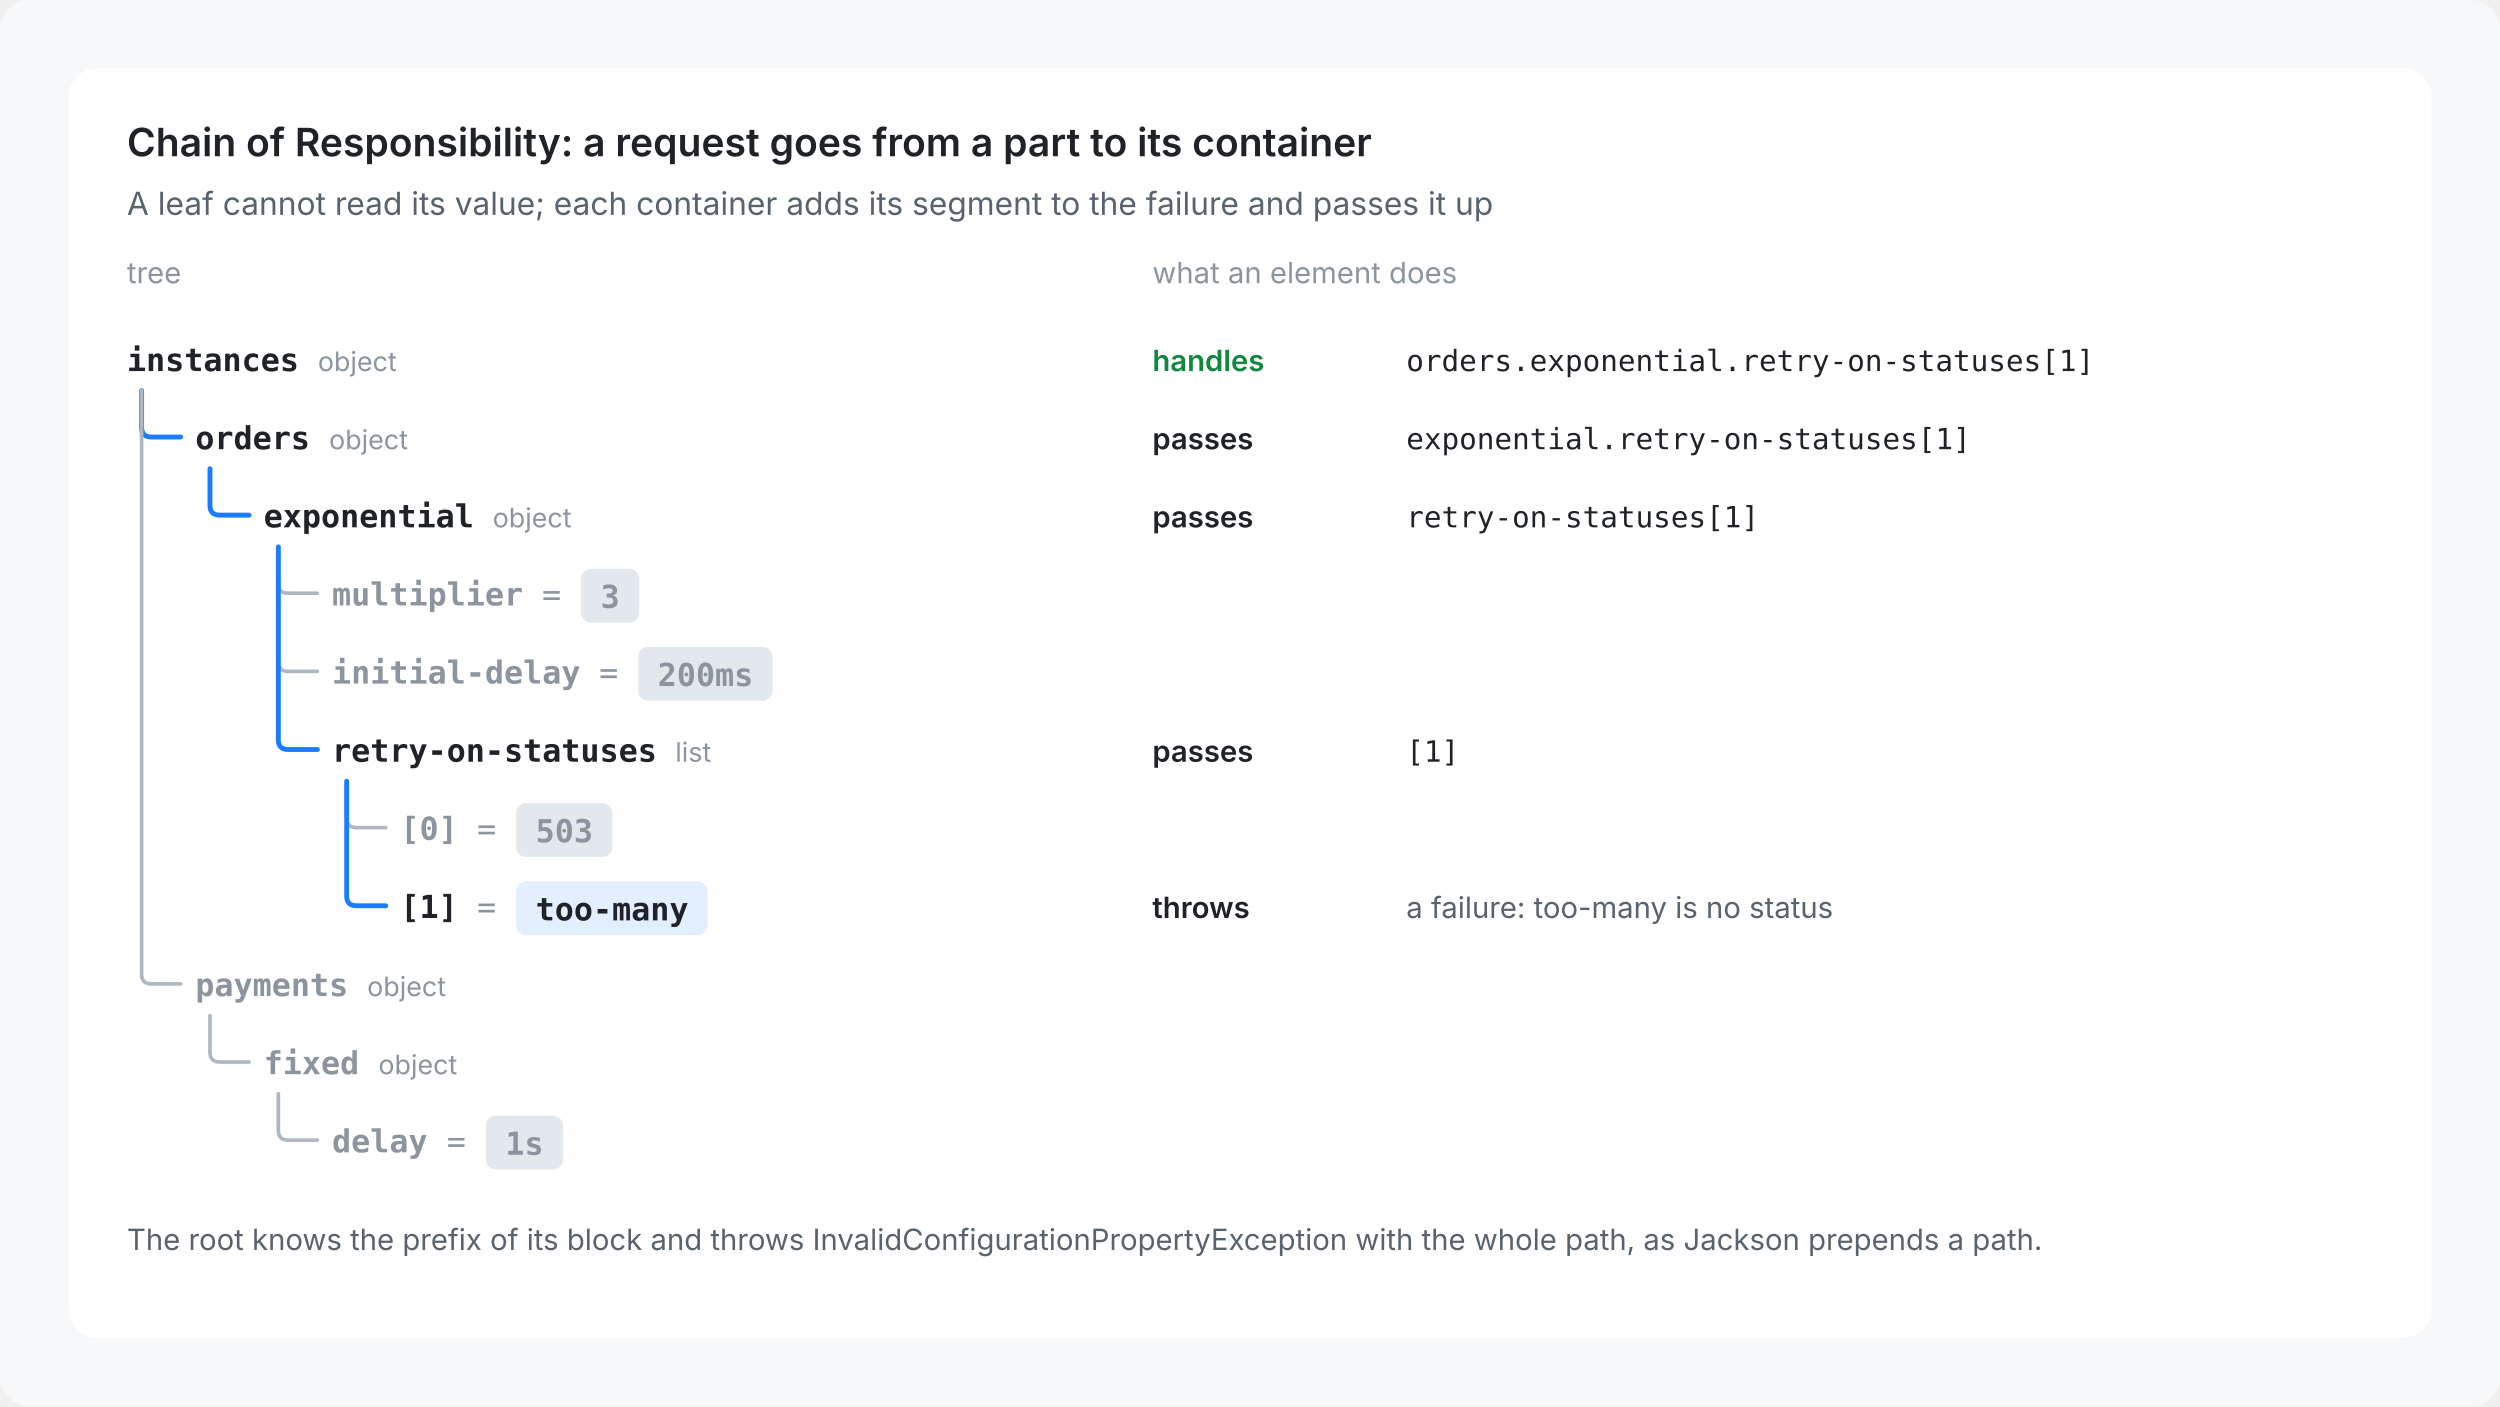
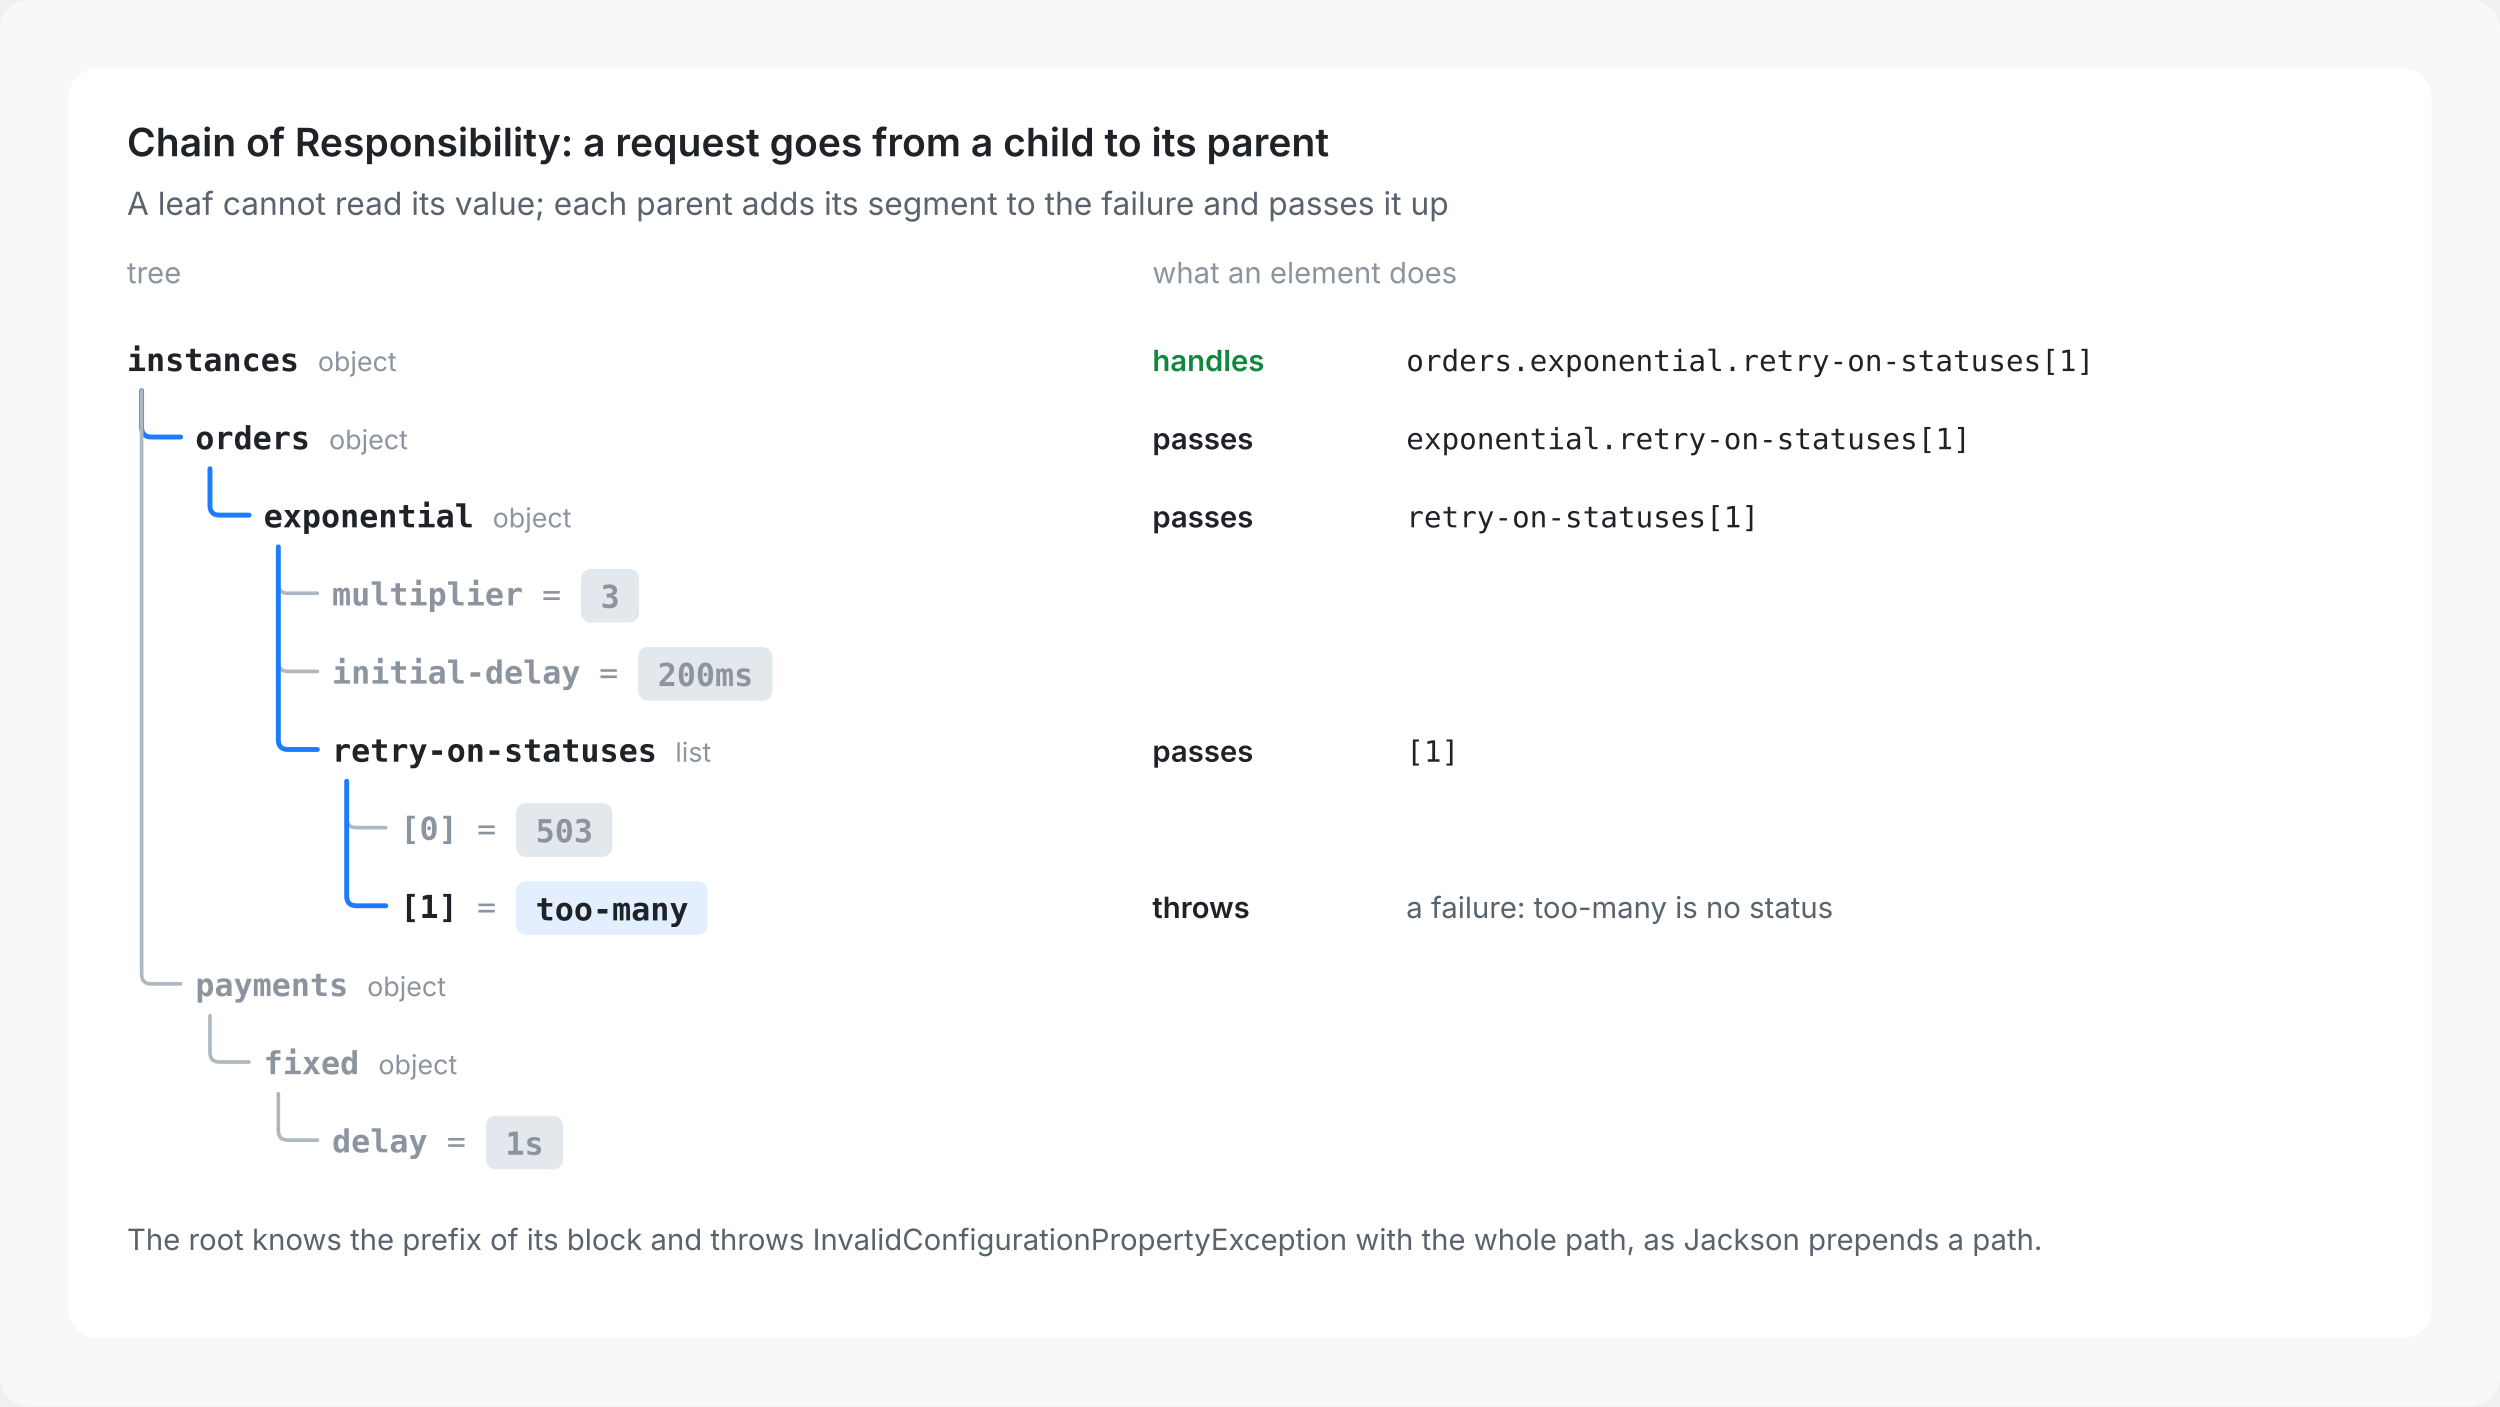
<svg xmlns="http://www.w3.org/2000/svg" viewBox="0 0 1024 576" width="1024" height="576" role="img">
  <rect width="1024" height="576" rx="12" fill="#F6F8FA" />
  <g transform="translate(12,12)">
    <rect x="16" y="16" width="968" height="520" rx="12" fill="#FFFFFF" />
-     <text x="40.0" y="52.0" font-family="-apple-system, BlinkMacSystemFont, 'Segoe UI', Inter, Helvetica, Arial, sans-serif" font-size="16" font-weight="600" fill="#1F2328" text-anchor="start">Chain of Responsibility: a request goes from a part to its container</text>
-     <text x="40.0" y="76.0" font-family="-apple-system, BlinkMacSystemFont, 'Segoe UI', Inter, Helvetica, Arial, sans-serif" font-size="13" font-weight="400" fill="#59636E" text-anchor="start">A leaf cannot read its value; each container adds its segment to the failure and passes it up</text>
+     <text x="40.0" y="52.0" font-family="-apple-system, BlinkMacSystemFont, 'Segoe UI', Inter, Helvetica, Arial, sans-serif" font-size="16" font-weight="600" fill="#1F2328" text-anchor="start">Chain of Responsibility: a request goes from a child to its parent</text>
+     <text x="40.0" y="76.0" font-family="-apple-system, BlinkMacSystemFont, 'Segoe UI', Inter, Helvetica, Arial, sans-serif" font-size="13" font-weight="400" fill="#59636E" text-anchor="start">A leaf cannot read its value; each parent adds its segment to the failure and passes it up</text>
    <text x="40.0" y="104.0" font-family="-apple-system, BlinkMacSystemFont, 'Segoe UI', Inter, Helvetica, Arial, sans-serif" font-size="12" font-weight="400" fill="#8C959F" text-anchor="start">tree</text>
    <text x="40.0" y="140.0" font-family="ui-monospace, SFMono-Regular, 'SF Mono', Menlo, Consolas, monospace" font-size="13" font-weight="600" fill="#1F2328" text-anchor="start">instances</text>
    <text x="118.2" y="140.0" font-family="-apple-system, BlinkMacSystemFont, 'Segoe UI', Inter, Helvetica, Arial, sans-serif" font-size="11" font-weight="400" fill="#8C959F" text-anchor="start">object</text>
    <path d="M46,148 L46,163 Q46,167 50,167 L62,167" stroke="#1A7CFF" stroke-width="2" fill="none" stroke-linecap="round" stroke-linejoin="round" />
    <text x="68.0" y="172.0" font-family="ui-monospace, SFMono-Regular, 'SF Mono', Menlo, Consolas, monospace" font-size="13" font-weight="600" fill="#1F2328" text-anchor="start">orders</text>
    <text x="122.8" y="172.0" font-family="-apple-system, BlinkMacSystemFont, 'Segoe UI', Inter, Helvetica, Arial, sans-serif" font-size="11" font-weight="400" fill="#8C959F" text-anchor="start">object</text>
    <path d="M74,180 L74,195 Q74,199 78,199 L90,199" stroke="#1A7CFF" stroke-width="2" fill="none" stroke-linecap="round" stroke-linejoin="round" />
    <text x="96.0" y="204.0" font-family="ui-monospace, SFMono-Regular, 'SF Mono', Menlo, Consolas, monospace" font-size="13" font-weight="600" fill="#1F2328" text-anchor="start">exponential</text>
    <text x="189.8" y="204.0" font-family="-apple-system, BlinkMacSystemFont, 'Segoe UI', Inter, Helvetica, Arial, sans-serif" font-size="11" font-weight="400" fill="#8C959F" text-anchor="start">object</text>
    <path d="M102,212 L102,227 Q102,231 106,231 L118,231" stroke="#AFB8C1" stroke-width="1.5" fill="none" stroke-linecap="round" stroke-linejoin="round" />
    <text x="124.0" y="236.0" font-family="ui-monospace, SFMono-Regular, 'SF Mono', Menlo, Consolas, monospace" font-size="13" font-weight="600" fill="#8C959F" text-anchor="start">multiplier</text>
    <text x="210.0" y="236.0" font-family="ui-monospace, SFMono-Regular, 'SF Mono', Menlo, Consolas, monospace" font-size="13" font-weight="400" fill="#8C959F" text-anchor="start">=</text>
    <rect x="226.0" y="221.0" width="23.8" height="22.0" rx="4" fill="#E3E8ED" />
    <text x="234.0" y="237.0" font-family="ui-monospace, SFMono-Regular, 'SF Mono', Menlo, Consolas, monospace" font-size="13" font-weight="600" fill="#8C959F" text-anchor="start">3</text>
    <path d="M102,212 L102,259 Q102,263 106,263 L118,263" stroke="#AFB8C1" stroke-width="1.5" fill="none" stroke-linecap="round" stroke-linejoin="round" />
    <text x="124.0" y="268.0" font-family="ui-monospace, SFMono-Regular, 'SF Mono', Menlo, Consolas, monospace" font-size="13" font-weight="600" fill="#8C959F" text-anchor="start">initial-delay</text>
    <text x="233.4" y="268.0" font-family="ui-monospace, SFMono-Regular, 'SF Mono', Menlo, Consolas, monospace" font-size="13" font-weight="400" fill="#8C959F" text-anchor="start">=</text>
    <rect x="249.4" y="253.0" width="55.0" height="22.0" rx="4" fill="#E3E8ED" />
    <text x="257.4" y="269.0" font-family="ui-monospace, SFMono-Regular, 'SF Mono', Menlo, Consolas, monospace" font-size="13" font-weight="600" fill="#8C959F" text-anchor="start">200ms</text>
    <path d="M102,212 L102,291 Q102,295 106,295 L118,295" stroke="#1A7CFF" stroke-width="2" fill="none" stroke-linecap="round" stroke-linejoin="round" />
    <text x="124.0" y="300.0" font-family="ui-monospace, SFMono-Regular, 'SF Mono', Menlo, Consolas, monospace" font-size="13" font-weight="600" fill="#1F2328" text-anchor="start">retry-on-statuses</text>
    <text x="264.6" y="300.0" font-family="-apple-system, BlinkMacSystemFont, 'Segoe UI', Inter, Helvetica, Arial, sans-serif" font-size="11" font-weight="400" fill="#8C959F" text-anchor="start">list</text>
    <path d="M130,308 L130,323 Q130,327 134,327 L146,327" stroke="#AFB8C1" stroke-width="1.5" fill="none" stroke-linecap="round" stroke-linejoin="round" />
    <text x="152.0" y="332.0" font-family="ui-monospace, SFMono-Regular, 'SF Mono', Menlo, Consolas, monospace" font-size="13" font-weight="600" fill="#8C959F" text-anchor="start">[0]</text>
    <text x="183.4" y="332.0" font-family="ui-monospace, SFMono-Regular, 'SF Mono', Menlo, Consolas, monospace" font-size="13" font-weight="400" fill="#8C959F" text-anchor="start">=</text>
    <rect x="199.4" y="317.0" width="39.4" height="22.0" rx="4" fill="#E3E8ED" />
    <text x="207.4" y="333.0" font-family="ui-monospace, SFMono-Regular, 'SF Mono', Menlo, Consolas, monospace" font-size="13" font-weight="600" fill="#8C959F" text-anchor="start">503</text>
    <path d="M130,308 L130,355 Q130,359 134,359 L146,359" stroke="#1A7CFF" stroke-width="2" fill="none" stroke-linecap="round" stroke-linejoin="round" />
    <text x="152.0" y="364.0" font-family="ui-monospace, SFMono-Regular, 'SF Mono', Menlo, Consolas, monospace" font-size="13" font-weight="600" fill="#1F2328" text-anchor="start">[1]</text>
    <text x="183.4" y="364.0" font-family="ui-monospace, SFMono-Regular, 'SF Mono', Menlo, Consolas, monospace" font-size="13" font-weight="400" fill="#8C959F" text-anchor="start">=</text>
    <rect x="199.4" y="349.0" width="78.4" height="22.0" rx="4" fill="#E3EFFF" />
    <text x="207.4" y="365.0" font-family="ui-monospace, SFMono-Regular, 'SF Mono', Menlo, Consolas, monospace" font-size="13" font-weight="600" fill="#1F2328" text-anchor="start">too-many</text>
    <path d="M46,148 L46,387 Q46,391 50,391 L62,391" stroke="#AFB8C1" stroke-width="1.5" fill="none" stroke-linecap="round" stroke-linejoin="round" />
    <text x="68.0" y="396.0" font-family="ui-monospace, SFMono-Regular, 'SF Mono', Menlo, Consolas, monospace" font-size="13" font-weight="600" fill="#8C959F" text-anchor="start">payments</text>
    <text x="138.4" y="396.0" font-family="-apple-system, BlinkMacSystemFont, 'Segoe UI', Inter, Helvetica, Arial, sans-serif" font-size="11" font-weight="400" fill="#8C959F" text-anchor="start">object</text>
    <path d="M74,404 L74,419 Q74,423 78,423 L90,423" stroke="#AFB8C1" stroke-width="1.5" fill="none" stroke-linecap="round" stroke-linejoin="round" />
    <text x="96.0" y="428.0" font-family="ui-monospace, SFMono-Regular, 'SF Mono', Menlo, Consolas, monospace" font-size="13" font-weight="600" fill="#8C959F" text-anchor="start">fixed</text>
    <text x="143.0" y="428.0" font-family="-apple-system, BlinkMacSystemFont, 'Segoe UI', Inter, Helvetica, Arial, sans-serif" font-size="11" font-weight="400" fill="#8C959F" text-anchor="start">object</text>
    <path d="M102,436 L102,451 Q102,455 106,455 L118,455" stroke="#AFB8C1" stroke-width="1.5" fill="none" stroke-linecap="round" stroke-linejoin="round" />
    <text x="124.0" y="460.0" font-family="ui-monospace, SFMono-Regular, 'SF Mono', Menlo, Consolas, monospace" font-size="13" font-weight="600" fill="#8C959F" text-anchor="start">delay</text>
    <text x="171.0" y="460.0" font-family="ui-monospace, SFMono-Regular, 'SF Mono', Menlo, Consolas, monospace" font-size="13" font-weight="400" fill="#8C959F" text-anchor="start">=</text>
    <rect x="187.0" y="445.0" width="31.6" height="22.0" rx="4" fill="#E3E8ED" />
    <text x="195.0" y="461.0" font-family="ui-monospace, SFMono-Regular, 'SF Mono', Menlo, Consolas, monospace" font-size="13" font-weight="600" fill="#8C959F" text-anchor="start">1s</text>
    <text x="460.0" y="104.0" font-family="-apple-system, BlinkMacSystemFont, 'Segoe UI', Inter, Helvetica, Arial, sans-serif" font-size="12" font-weight="400" fill="#8C959F" text-anchor="start">what an element does</text>
    <text x="460.0" y="364.0" font-family="-apple-system, BlinkMacSystemFont, 'Segoe UI', Inter, Helvetica, Arial, sans-serif" font-size="12" font-weight="600" fill="#1F2328" text-anchor="start">throws</text>
    <text x="564.0" y="364.0" font-family="-apple-system, BlinkMacSystemFont, 'Segoe UI', Inter, Helvetica, Arial, sans-serif" font-size="12" font-weight="400" fill="#59636E" text-anchor="start">a failure: too-many is no status</text>
    <text x="460.0" y="300.0" font-family="-apple-system, BlinkMacSystemFont, 'Segoe UI', Inter, Helvetica, Arial, sans-serif" font-size="12" font-weight="600" fill="#1F2328" text-anchor="start">passes</text>
    <text x="564.0" y="300.0" font-family="ui-monospace, SFMono-Regular, 'SF Mono', Menlo, Consolas, monospace" font-size="12" font-weight="400" fill="#1F2328" text-anchor="start">[1]</text>
    <text x="460.0" y="204.0" font-family="-apple-system, BlinkMacSystemFont, 'Segoe UI', Inter, Helvetica, Arial, sans-serif" font-size="12" font-weight="600" fill="#1F2328" text-anchor="start">passes</text>
    <text x="564.0" y="204.0" font-family="ui-monospace, SFMono-Regular, 'SF Mono', Menlo, Consolas, monospace" font-size="12" font-weight="400" fill="#1F2328" text-anchor="start">retry-on-statuses[1]</text>
    <text x="460.0" y="172.0" font-family="-apple-system, BlinkMacSystemFont, 'Segoe UI', Inter, Helvetica, Arial, sans-serif" font-size="12" font-weight="600" fill="#1F2328" text-anchor="start">passes</text>
    <text x="564.0" y="172.0" font-family="ui-monospace, SFMono-Regular, 'SF Mono', Menlo, Consolas, monospace" font-size="12" font-weight="400" fill="#1F2328" text-anchor="start">exponential.retry-on-statuses[1]</text>
    <text x="460.0" y="140.0" font-family="-apple-system, BlinkMacSystemFont, 'Segoe UI', Inter, Helvetica, Arial, sans-serif" font-size="12" font-weight="600" fill="#12873F" text-anchor="start">handles</text>
    <text x="564.0" y="140.0" font-family="ui-monospace, SFMono-Regular, 'SF Mono', Menlo, Consolas, monospace" font-size="12" font-weight="400" fill="#1F2328" text-anchor="start">orders.exponential.retry-on-statuses[1]</text>
    <text x="40.0" y="500.0" font-family="-apple-system, BlinkMacSystemFont, 'Segoe UI', Inter, Helvetica, Arial, sans-serif" font-size="12" font-weight="400" fill="#59636E" text-anchor="start">The root knows the prefix of its block and throws InvalidConfigurationPropertyException with the whole path, as Jackson prepends a path.</text>
  </g>
</svg>
